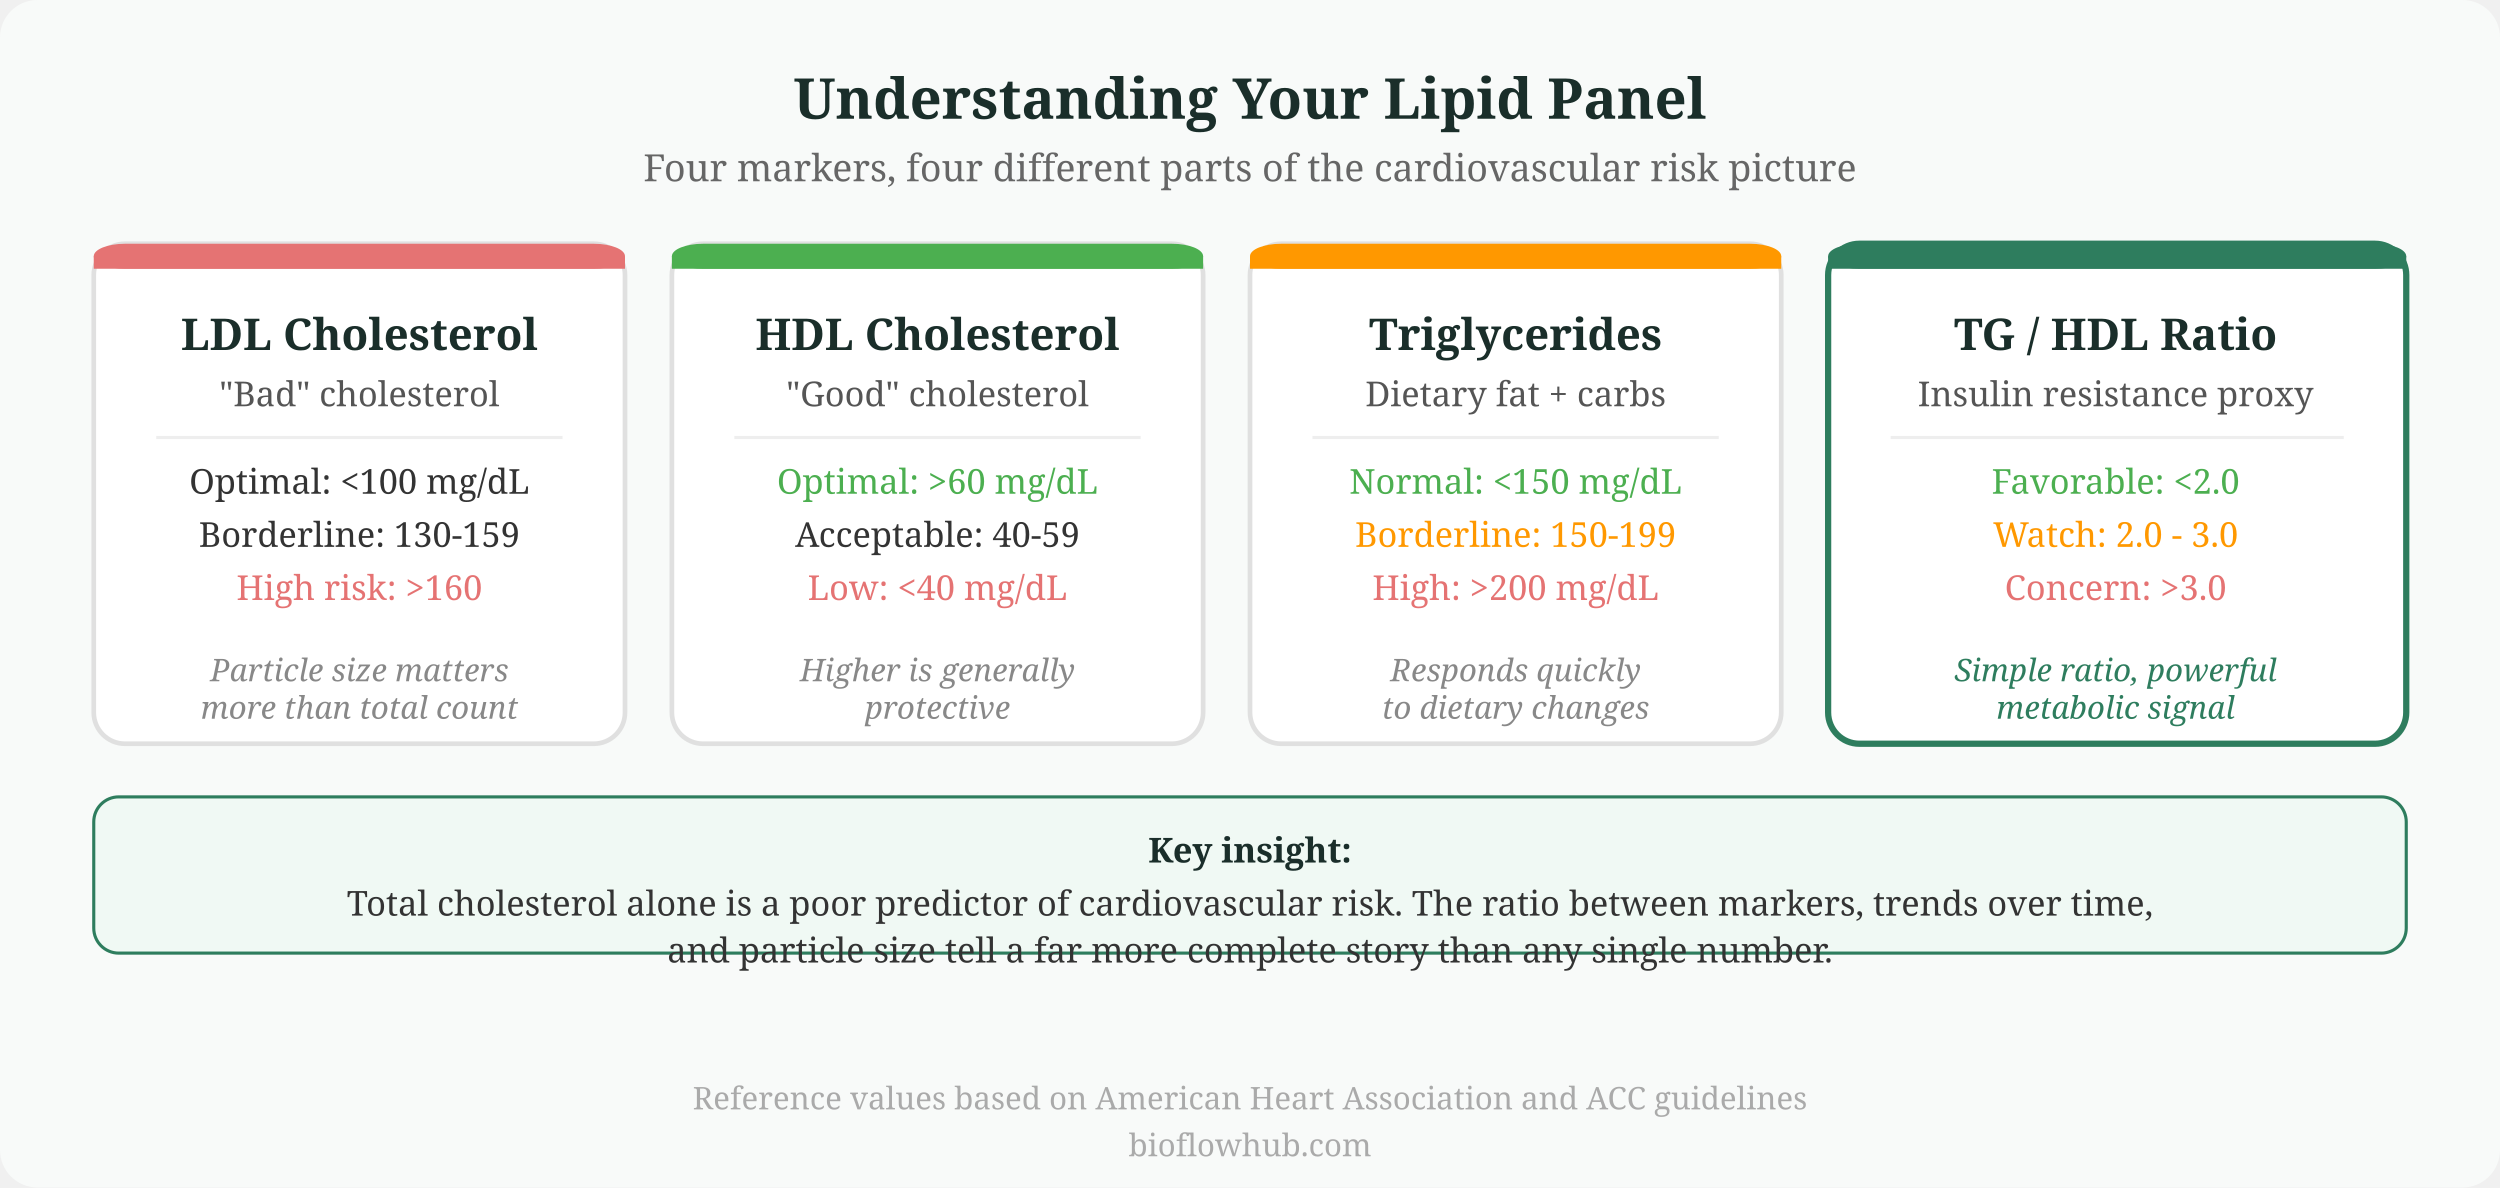
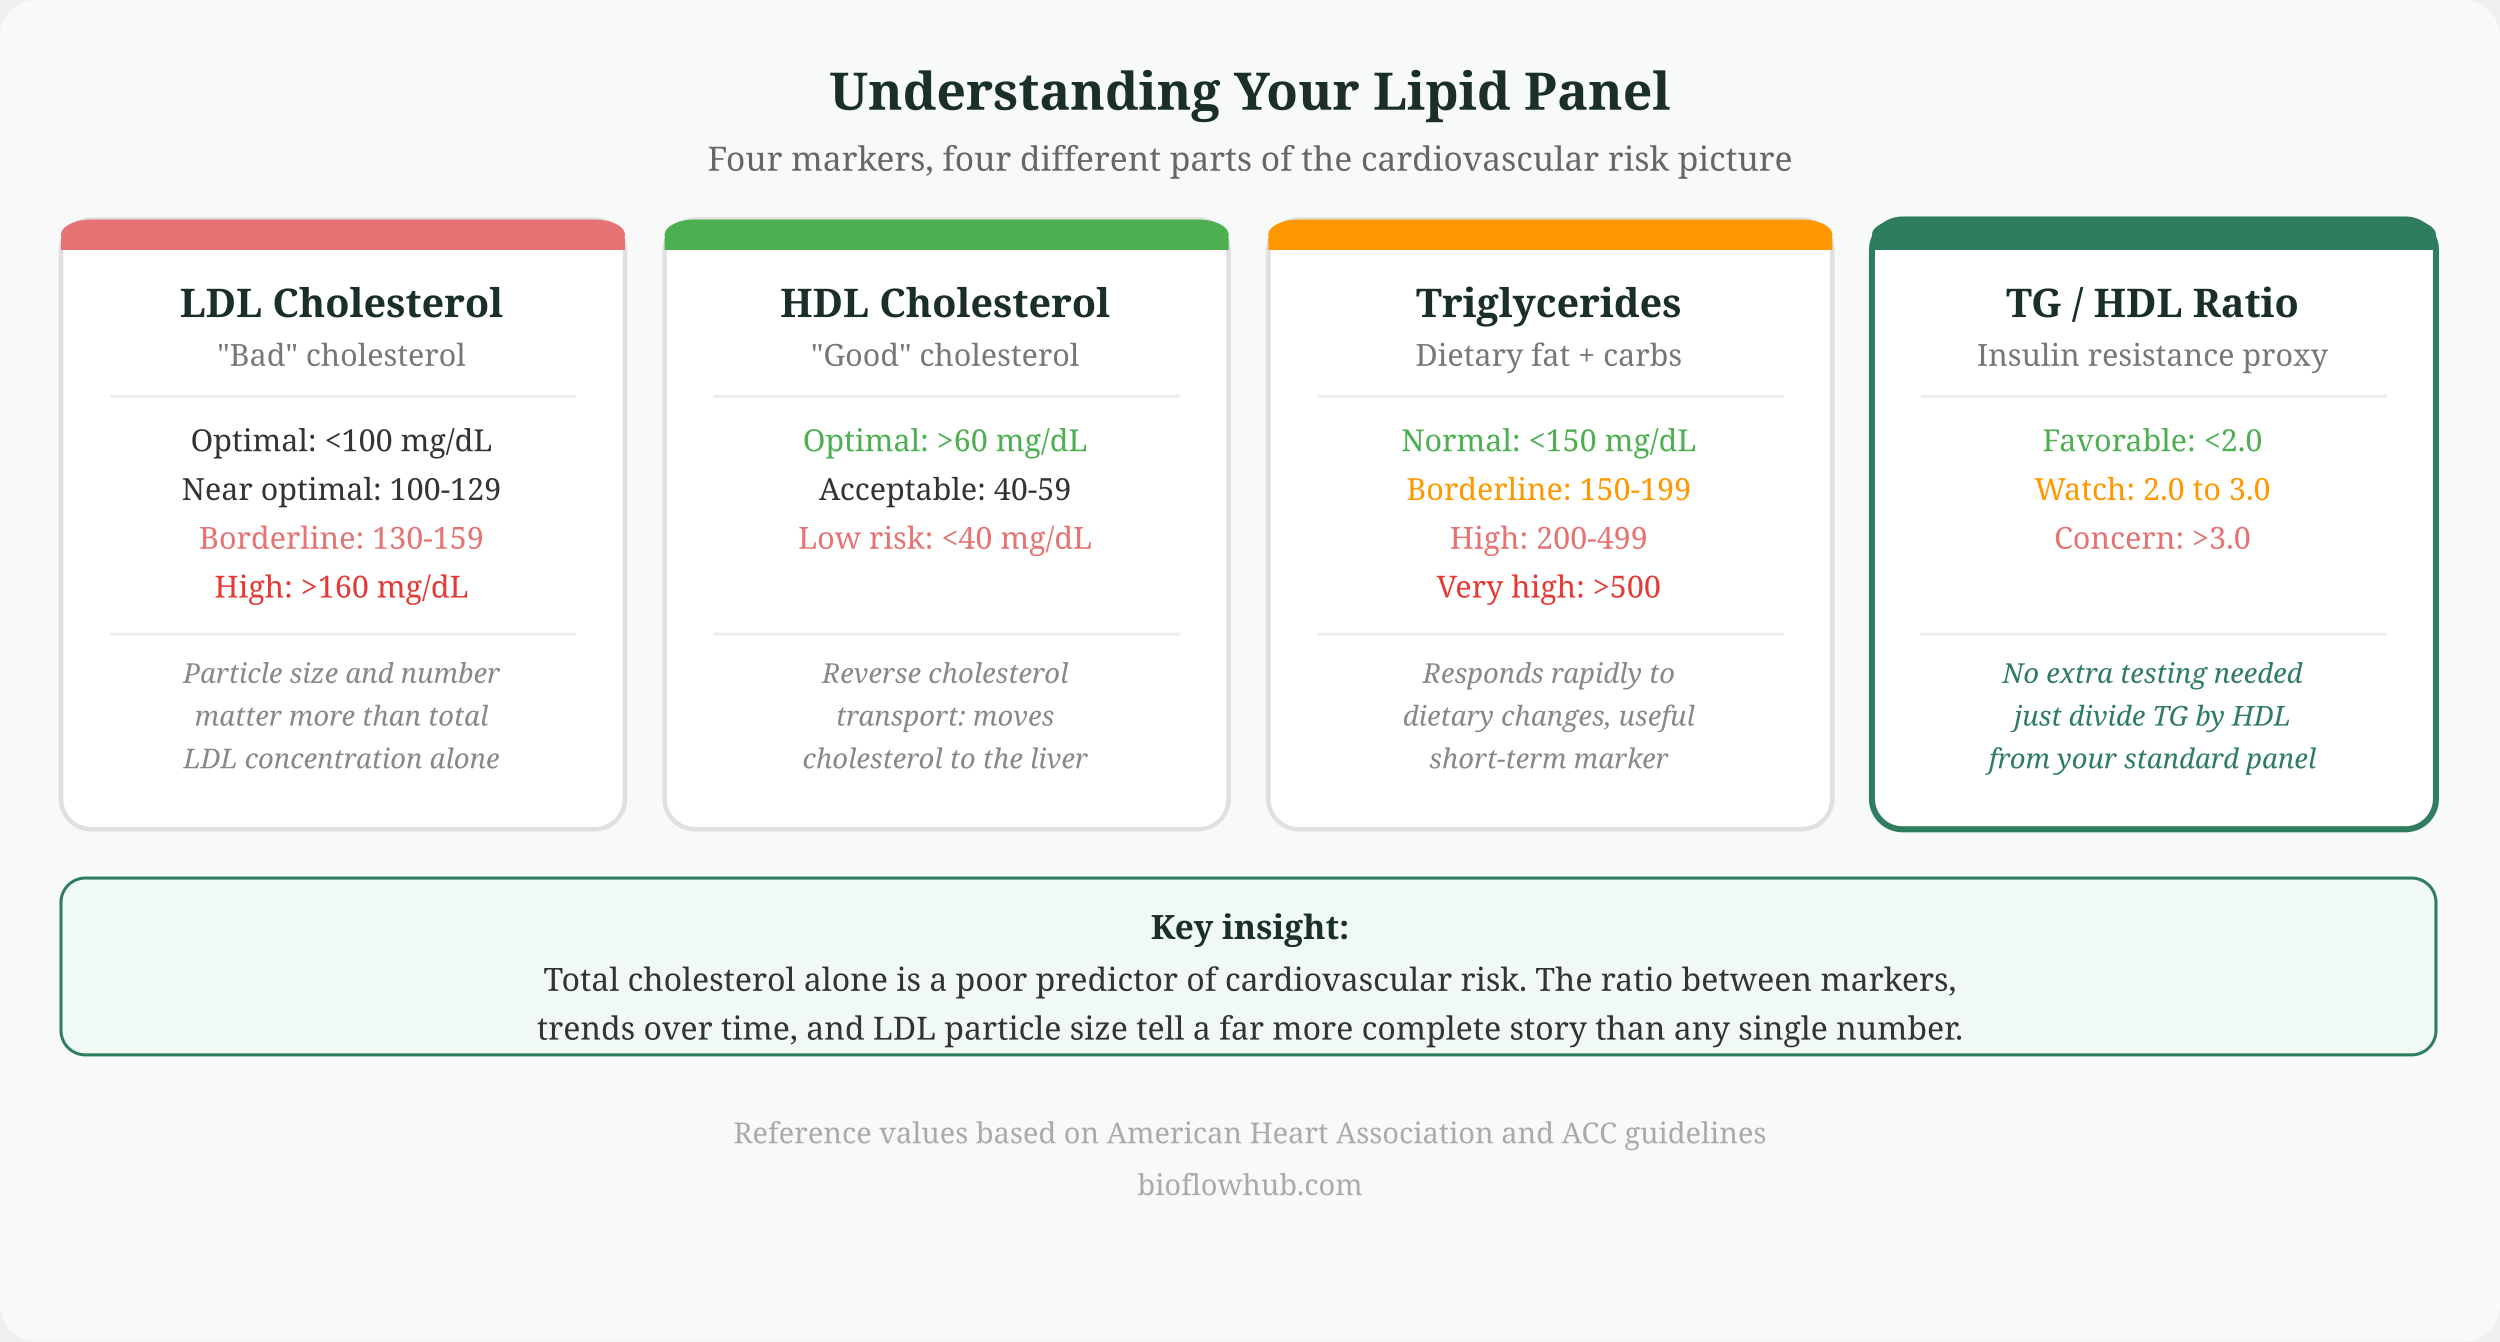
- <svg xmlns="http://www.w3.org/2000/svg" viewBox="0 0 800 380" font-family="Georgia, serif">
-   <rect width="800" height="380" fill="#f8faf9" rx="12" />
-   <text x="400" y="38" text-anchor="middle" font-size="18" font-weight="bold" fill="#1a2e2a">Understanding Your Lipid Panel</text>
-   <text x="400" y="58" text-anchor="middle" font-size="12" fill="#666">Four markers, four different parts of the cardiovascular risk picture</text>
-   <rect x="30" y="78" width="170" height="160" rx="10" fill="#fff" stroke="#e0e0e0" stroke-width="1.5" />
-   <rect x="30" y="78" width="170" height="8" rx="10" fill="#e57373" />
-   <rect x="30" y="82" width="170" height="4" fill="#e57373" />
-   <text x="115" y="112" text-anchor="middle" font-size="14" font-weight="bold" fill="#1a2e2a">LDL Cholesterol</text>
-   <text x="115" y="130" text-anchor="middle" font-size="11" fill="#555">"Bad" cholesterol</text>
-   <line x1="50" y1="140" x2="180" y2="140" stroke="#eee" stroke-width="1" />
-   <text x="115" y="158" text-anchor="middle" font-size="11" fill="#333">Optimal: &lt;100 mg/dL</text>
-   <text x="115" y="175" text-anchor="middle" font-size="11" fill="#333">Borderline: 130-159</text>
-   <text x="115" y="192" text-anchor="middle" font-size="11" fill="#e57373">High risk: &gt;160</text>
-   <text x="115" y="218" text-anchor="middle" font-size="10" fill="#888" font-style="italic">Particle size matters</text>
-   <text x="115" y="230" text-anchor="middle" font-size="10" fill="#888" font-style="italic">more than total count</text>
-   <rect x="215" y="78" width="170" height="160" rx="10" fill="#fff" stroke="#e0e0e0" stroke-width="1.5" />
-   <rect x="215" y="78" width="170" height="8" rx="10" fill="#4caf50" />
-   <rect x="215" y="82" width="170" height="4" fill="#4caf50" />
-   <text x="300" y="112" text-anchor="middle" font-size="14" font-weight="bold" fill="#1a2e2a">HDL Cholesterol</text>
-   <text x="300" y="130" text-anchor="middle" font-size="11" fill="#555">"Good" cholesterol</text>
-   <line x1="235" y1="140" x2="365" y2="140" stroke="#eee" stroke-width="1" />
-   <text x="300" y="158" text-anchor="middle" font-size="11" fill="#4caf50">Optimal: &gt;60 mg/dL</text>
-   <text x="300" y="175" text-anchor="middle" font-size="11" fill="#333">Acceptable: 40-59</text>
-   <text x="300" y="192" text-anchor="middle" font-size="11" fill="#e57373">Low: &lt;40 mg/dL</text>
-   <text x="300" y="218" text-anchor="middle" font-size="10" fill="#888" font-style="italic">Higher is generally</text>
-   <text x="300" y="230" text-anchor="middle" font-size="10" fill="#888" font-style="italic">protective</text>
-   <rect x="400" y="78" width="170" height="160" rx="10" fill="#fff" stroke="#e0e0e0" stroke-width="1.5" />
-   <rect x="400" y="78" width="170" height="8" rx="10" fill="#ff9800" />
-   <rect x="400" y="82" width="170" height="4" fill="#ff9800" />
-   <text x="485" y="112" text-anchor="middle" font-size="14" font-weight="bold" fill="#1a2e2a">Triglycerides</text>
-   <text x="485" y="130" text-anchor="middle" font-size="11" fill="#555">Dietary fat + carbs</text>
-   <line x1="420" y1="140" x2="550" y2="140" stroke="#eee" stroke-width="1" />
-   <text x="485" y="158" text-anchor="middle" font-size="11" fill="#4caf50">Normal: &lt;150 mg/dL</text>
-   <text x="485" y="175" text-anchor="middle" font-size="11" fill="#ff9800">Borderline: 150-199</text>
-   <text x="485" y="192" text-anchor="middle" font-size="11" fill="#e57373">High: &gt;200 mg/dL</text>
-   <text x="485" y="218" text-anchor="middle" font-size="10" fill="#888" font-style="italic">Responds quickly</text>
-   <text x="485" y="230" text-anchor="middle" font-size="10" fill="#888" font-style="italic">to dietary changes</text>
-   <rect x="585" y="78" width="185" height="160" rx="10" fill="#fff" stroke="#2e7d5e" stroke-width="2" />
-   <rect x="585" y="78" width="185" height="8" rx="10" fill="#2e7d5e" />
-   <rect x="585" y="82" width="185" height="4" fill="#2e7d5e" />
-   <text x="677" y="112" text-anchor="middle" font-size="14" font-weight="bold" fill="#1a2e2a">TG / HDL Ratio</text>
-   <text x="677" y="130" text-anchor="middle" font-size="11" fill="#555">Insulin resistance proxy</text>
-   <line x1="605" y1="140" x2="750" y2="140" stroke="#eee" stroke-width="1" />
-   <text x="677" y="158" text-anchor="middle" font-size="11" fill="#4caf50">Favorable: &lt;2.0</text>
-   <text x="677" y="175" text-anchor="middle" font-size="11" fill="#ff9800">Watch: 2.0 - 3.0</text>
-   <text x="677" y="192" text-anchor="middle" font-size="11" fill="#e57373">Concern: &gt;3.0</text>
-   <text x="677" y="218" text-anchor="middle" font-size="10" fill="#2e7d5e" font-style="italic">Simple ratio, powerful</text>
-   <text x="677" y="230" text-anchor="middle" font-size="10" fill="#2e7d5e" font-style="italic">metabolic signal</text>
-   <rect x="30" y="255" width="740" height="50" rx="8" fill="#f0f9f4" stroke="#2e7d5e" stroke-width="1" />
-   <text x="400" y="276" text-anchor="middle" font-size="11" fill="#1a2e2a" font-weight="bold">Key insight:</text>
-   <text x="400" y="293" text-anchor="middle" font-size="11" fill="#333">Total cholesterol alone is a poor predictor of cardiovascular risk. The ratio between markers, trends over time,</text>
-   <text x="400" y="308" text-anchor="middle" font-size="11" fill="#333">and particle size tell a far more complete story than any single number.</text>
-   <text x="400" y="355" text-anchor="middle" font-size="10" fill="#aaa">Reference values based on American Heart Association and ACC guidelines</text>
-   <text x="400" y="370" text-anchor="middle" font-size="10" fill="#aaa">bioflowhub.com</text>
+ <svg xmlns="http://www.w3.org/2000/svg" viewBox="0 0 820 440" font-family="Georgia, serif">
+   <rect width="820" height="440" fill="#f8faf9" rx="12" />
+   <text x="410" y="36" text-anchor="middle" font-size="17" font-weight="bold" fill="#1a2e2a">Understanding Your Lipid Panel</text>
+   <text x="410" y="56" text-anchor="middle" font-size="11" fill="#666">Four markers, four different parts of the cardiovascular risk picture</text>
+   <rect x="20" y="72" width="185" height="200" rx="10" fill="#fff" stroke="#e0e0e0" stroke-width="1.5" />
+   <rect x="20" y="72" width="185" height="10" rx="10" fill="#e57373" />
+   <rect x="20" y="78" width="185" height="4" fill="#e57373" />
+   <text x="112" y="104" text-anchor="middle" font-size="13" font-weight="bold" fill="#1a2e2a">LDL Cholesterol</text>
+   <text x="112" y="120" text-anchor="middle" font-size="10" fill="#777">"Bad" cholesterol</text>
+   <line x1="36" y1="130" x2="189" y2="130" stroke="#eee" stroke-width="1" />
+   <text x="112" y="148" text-anchor="middle" font-size="10" fill="#333">Optimal: &lt;100 mg/dL</text>
+   <text x="112" y="164" text-anchor="middle" font-size="10" fill="#333">Near optimal: 100-129</text>
+   <text x="112" y="180" text-anchor="middle" font-size="10" fill="#e57373">Borderline: 130-159</text>
+   <text x="112" y="196" text-anchor="middle" font-size="10" fill="#e53935">High: &gt;160 mg/dL</text>
+   <line x1="36" y1="208" x2="189" y2="208" stroke="#eee" stroke-width="1" />
+   <text x="112" y="224" text-anchor="middle" font-size="9" fill="#888" font-style="italic">Particle size and number</text>
+   <text x="112" y="238" text-anchor="middle" font-size="9" fill="#888" font-style="italic">matter more than total</text>
+   <text x="112" y="252" text-anchor="middle" font-size="9" fill="#888" font-style="italic">LDL concentration alone</text>
+   <rect x="218" y="72" width="185" height="200" rx="10" fill="#fff" stroke="#e0e0e0" stroke-width="1.5" />
+   <rect x="218" y="72" width="185" height="10" rx="10" fill="#4caf50" />
+   <rect x="218" y="78" width="185" height="4" fill="#4caf50" />
+   <text x="310" y="104" text-anchor="middle" font-size="13" font-weight="bold" fill="#1a2e2a">HDL Cholesterol</text>
+   <text x="310" y="120" text-anchor="middle" font-size="10" fill="#777">"Good" cholesterol</text>
+   <line x1="234" y1="130" x2="387" y2="130" stroke="#eee" stroke-width="1" />
+   <text x="310" y="148" text-anchor="middle" font-size="10" fill="#4caf50">Optimal: &gt;60 mg/dL</text>
+   <text x="310" y="164" text-anchor="middle" font-size="10" fill="#333">Acceptable: 40-59</text>
+   <text x="310" y="180" text-anchor="middle" font-size="10" fill="#e57373">Low risk: &lt;40 mg/dL</text>
+   <line x1="234" y1="208" x2="387" y2="208" stroke="#eee" stroke-width="1" />
+   <text x="310" y="224" text-anchor="middle" font-size="9" fill="#888" font-style="italic">Reverse cholesterol</text>
+   <text x="310" y="238" text-anchor="middle" font-size="9" fill="#888" font-style="italic">transport: moves</text>
+   <text x="310" y="252" text-anchor="middle" font-size="9" fill="#888" font-style="italic">cholesterol to the liver</text>
+   <rect x="416" y="72" width="185" height="200" rx="10" fill="#fff" stroke="#e0e0e0" stroke-width="1.5" />
+   <rect x="416" y="72" width="185" height="10" rx="10" fill="#ff9800" />
+   <rect x="416" y="78" width="185" height="4" fill="#ff9800" />
+   <text x="508" y="104" text-anchor="middle" font-size="13" font-weight="bold" fill="#1a2e2a">Triglycerides</text>
+   <text x="508" y="120" text-anchor="middle" font-size="10" fill="#777">Dietary fat + carbs</text>
+   <line x1="432" y1="130" x2="585" y2="130" stroke="#eee" stroke-width="1" />
+   <text x="508" y="148" text-anchor="middle" font-size="10" fill="#4caf50">Normal: &lt;150 mg/dL</text>
+   <text x="508" y="164" text-anchor="middle" font-size="10" fill="#ff9800">Borderline: 150-199</text>
+   <text x="508" y="180" text-anchor="middle" font-size="10" fill="#e57373">High: 200-499</text>
+   <text x="508" y="196" text-anchor="middle" font-size="10" fill="#e53935">Very high: &gt;500</text>
+   <line x1="432" y1="208" x2="585" y2="208" stroke="#eee" stroke-width="1" />
+   <text x="508" y="224" text-anchor="middle" font-size="9" fill="#888" font-style="italic">Responds rapidly to</text>
+   <text x="508" y="238" text-anchor="middle" font-size="9" fill="#888" font-style="italic">dietary changes, useful</text>
+   <text x="508" y="252" text-anchor="middle" font-size="9" fill="#888" font-style="italic">short-term marker</text>
+   <rect x="614" y="72" width="185" height="200" rx="10" fill="#fff" stroke="#2e7d5e" stroke-width="2" />
+   <rect x="614" y="72" width="185" height="10" rx="10" fill="#2e7d5e" />
+   <rect x="614" y="78" width="185" height="4" fill="#2e7d5e" />
+   <text x="706" y="104" text-anchor="middle" font-size="13" font-weight="bold" fill="#1a2e2a">TG / HDL Ratio</text>
+   <text x="706" y="120" text-anchor="middle" font-size="10" fill="#777">Insulin resistance proxy</text>
+   <line x1="630" y1="130" x2="783" y2="130" stroke="#eee" stroke-width="1" />
+   <text x="706" y="148" text-anchor="middle" font-size="10" fill="#4caf50">Favorable: &lt;2.0</text>
+   <text x="706" y="164" text-anchor="middle" font-size="10" fill="#ff9800">Watch: 2.0 to 3.0</text>
+   <text x="706" y="180" text-anchor="middle" font-size="10" fill="#e57373">Concern: &gt;3.0</text>
+   <line x1="630" y1="208" x2="783" y2="208" stroke="#eee" stroke-width="1" />
+   <text x="706" y="224" text-anchor="middle" font-size="9" fill="#2e7d5e" font-style="italic">No extra testing needed</text>
+   <text x="706" y="238" text-anchor="middle" font-size="9" fill="#2e7d5e" font-style="italic">just divide TG by HDL</text>
+   <text x="706" y="252" text-anchor="middle" font-size="9" fill="#2e7d5e" font-style="italic">from your standard panel</text>
+   <rect x="20" y="288" width="779" height="58" rx="8" fill="#f0f9f4" stroke="#2e7d5e" stroke-width="1" />
+   <text x="410" y="308" text-anchor="middle" font-size="11" font-weight="bold" fill="#1a2e2a">Key insight:</text>
+   <text x="410" y="325" text-anchor="middle" font-size="10.5" fill="#333">Total cholesterol alone is a poor predictor of cardiovascular risk. The ratio between markers,</text>
+   <text x="410" y="341" text-anchor="middle" font-size="10.5" fill="#333">trends over time, and LDL particle size tell a far more complete story than any single number.</text>
+   <text x="410" y="375" text-anchor="middle" font-size="9.5" fill="#aaa">Reference values based on American Heart Association and ACC guidelines</text>
+   <text x="410" y="392" text-anchor="middle" font-size="9.5" fill="#aaa">bioflowhub.com</text>
</svg>
